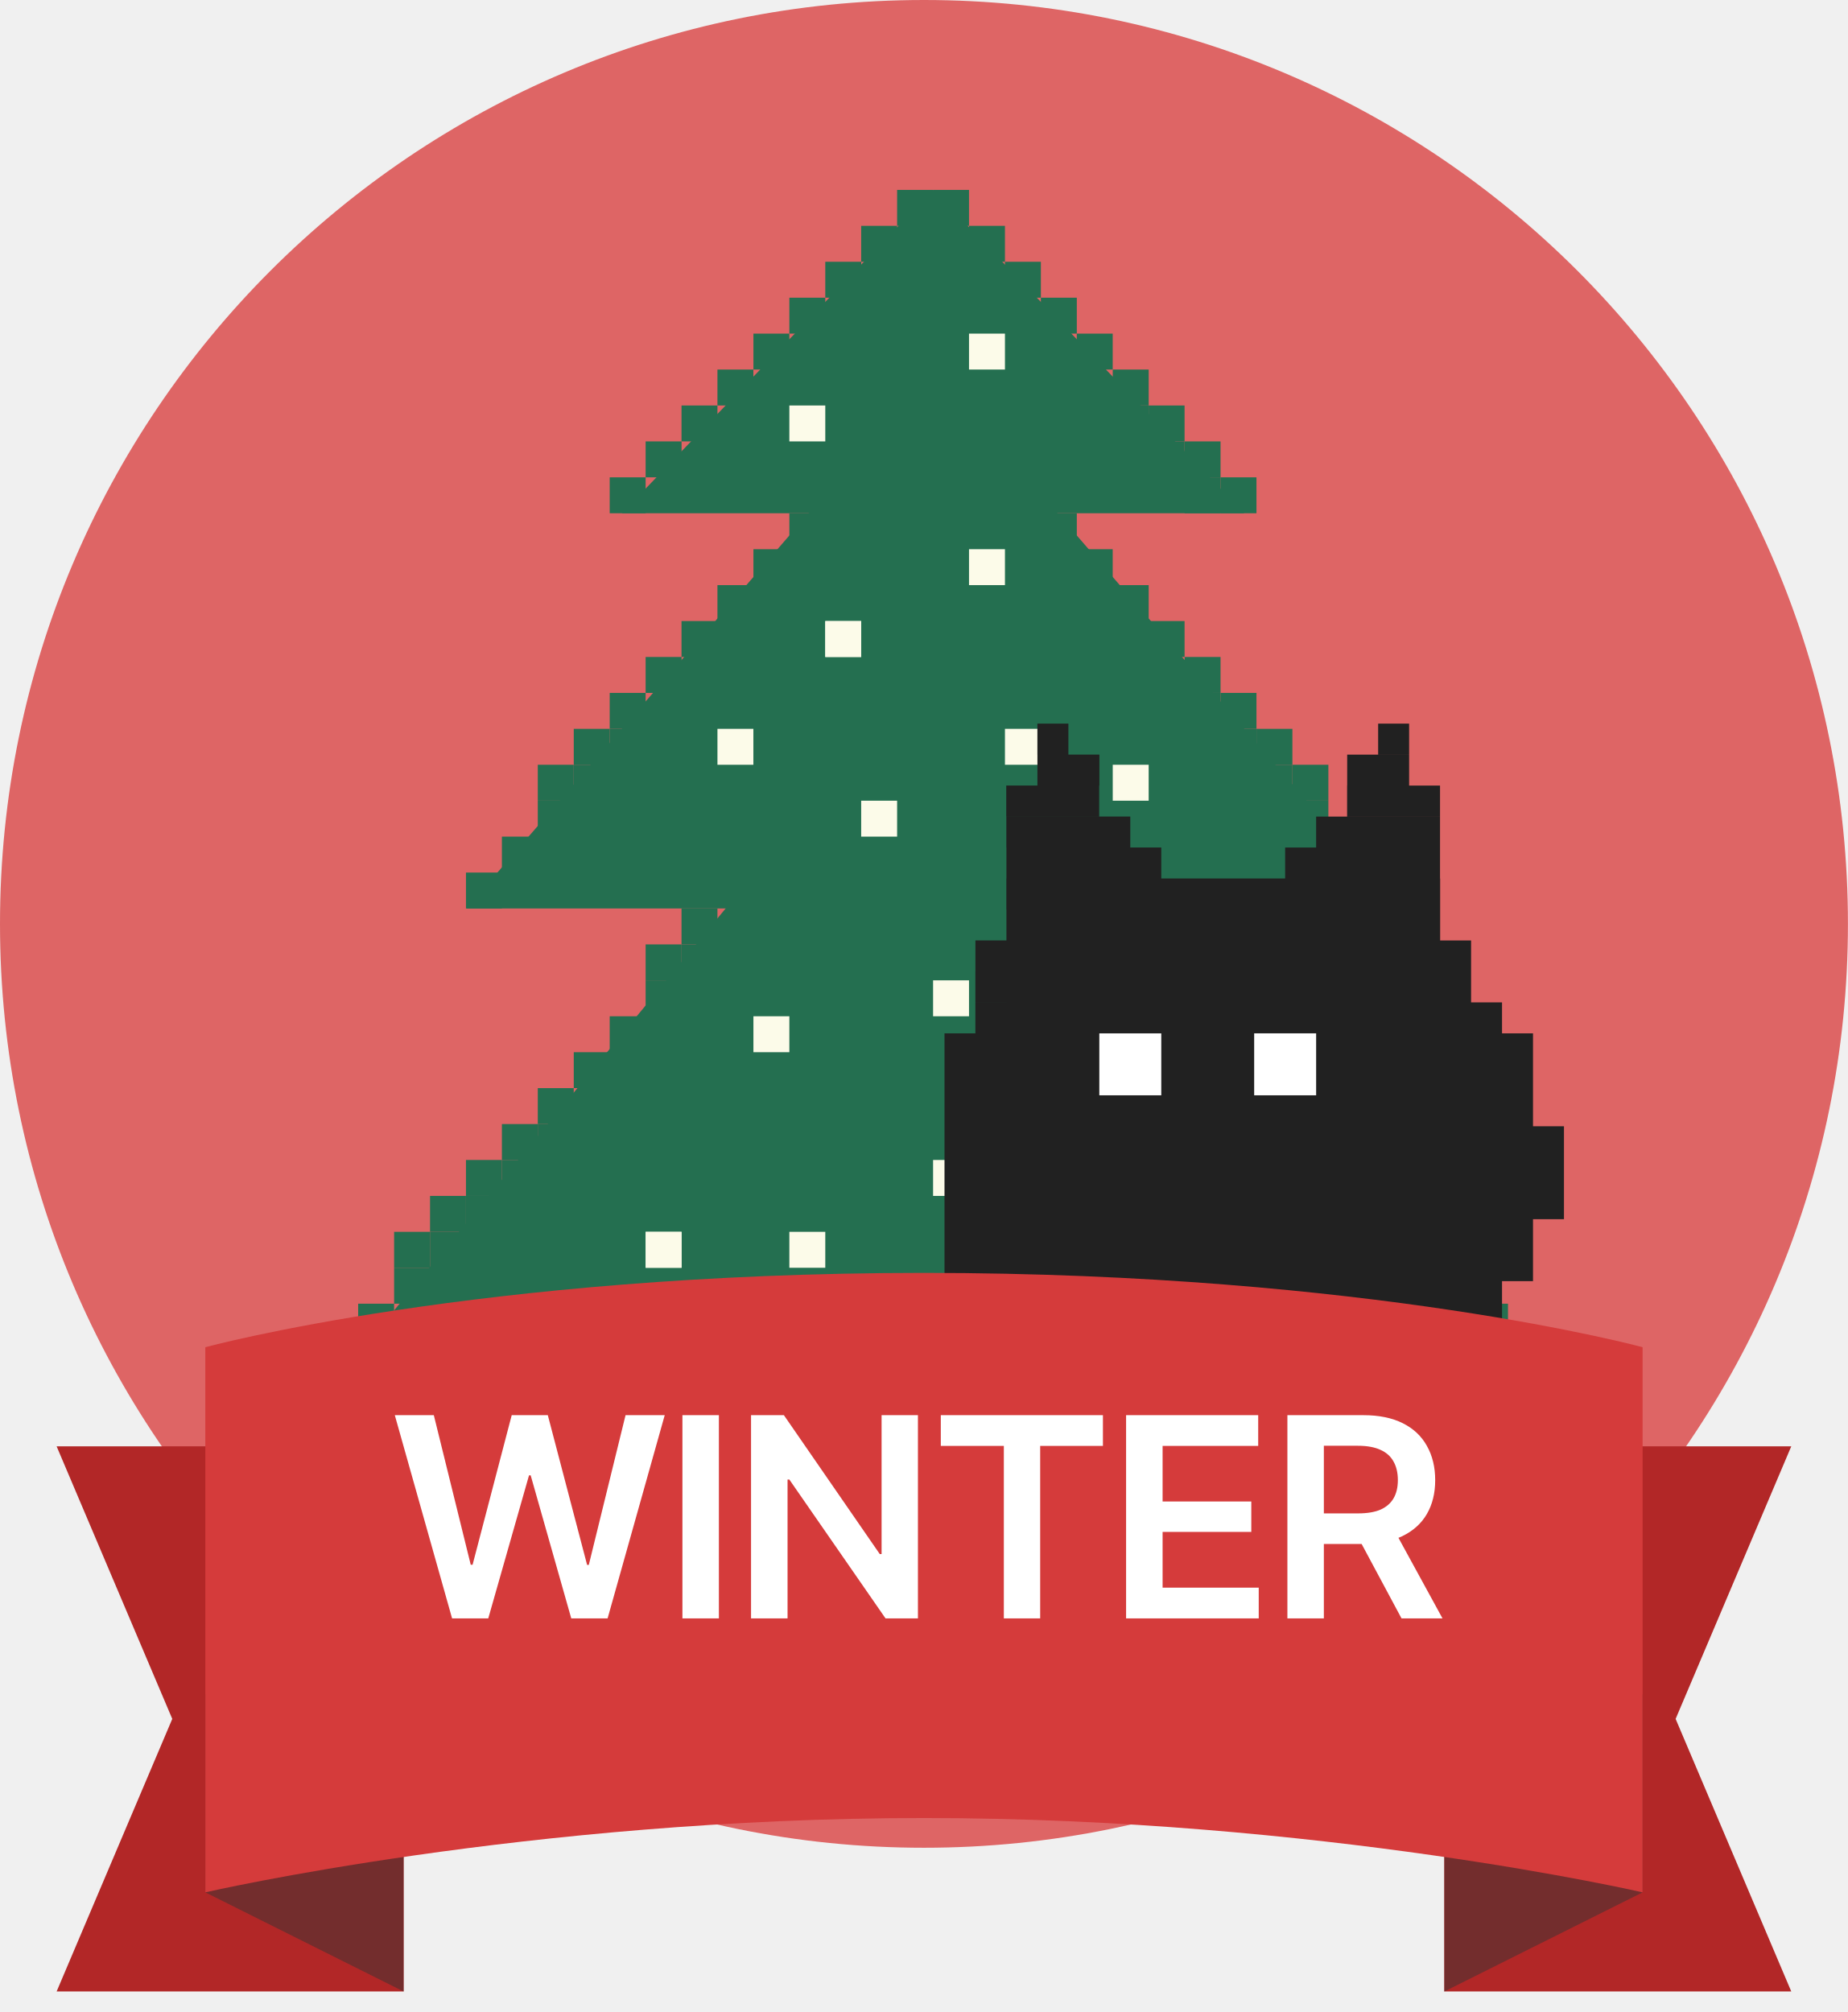
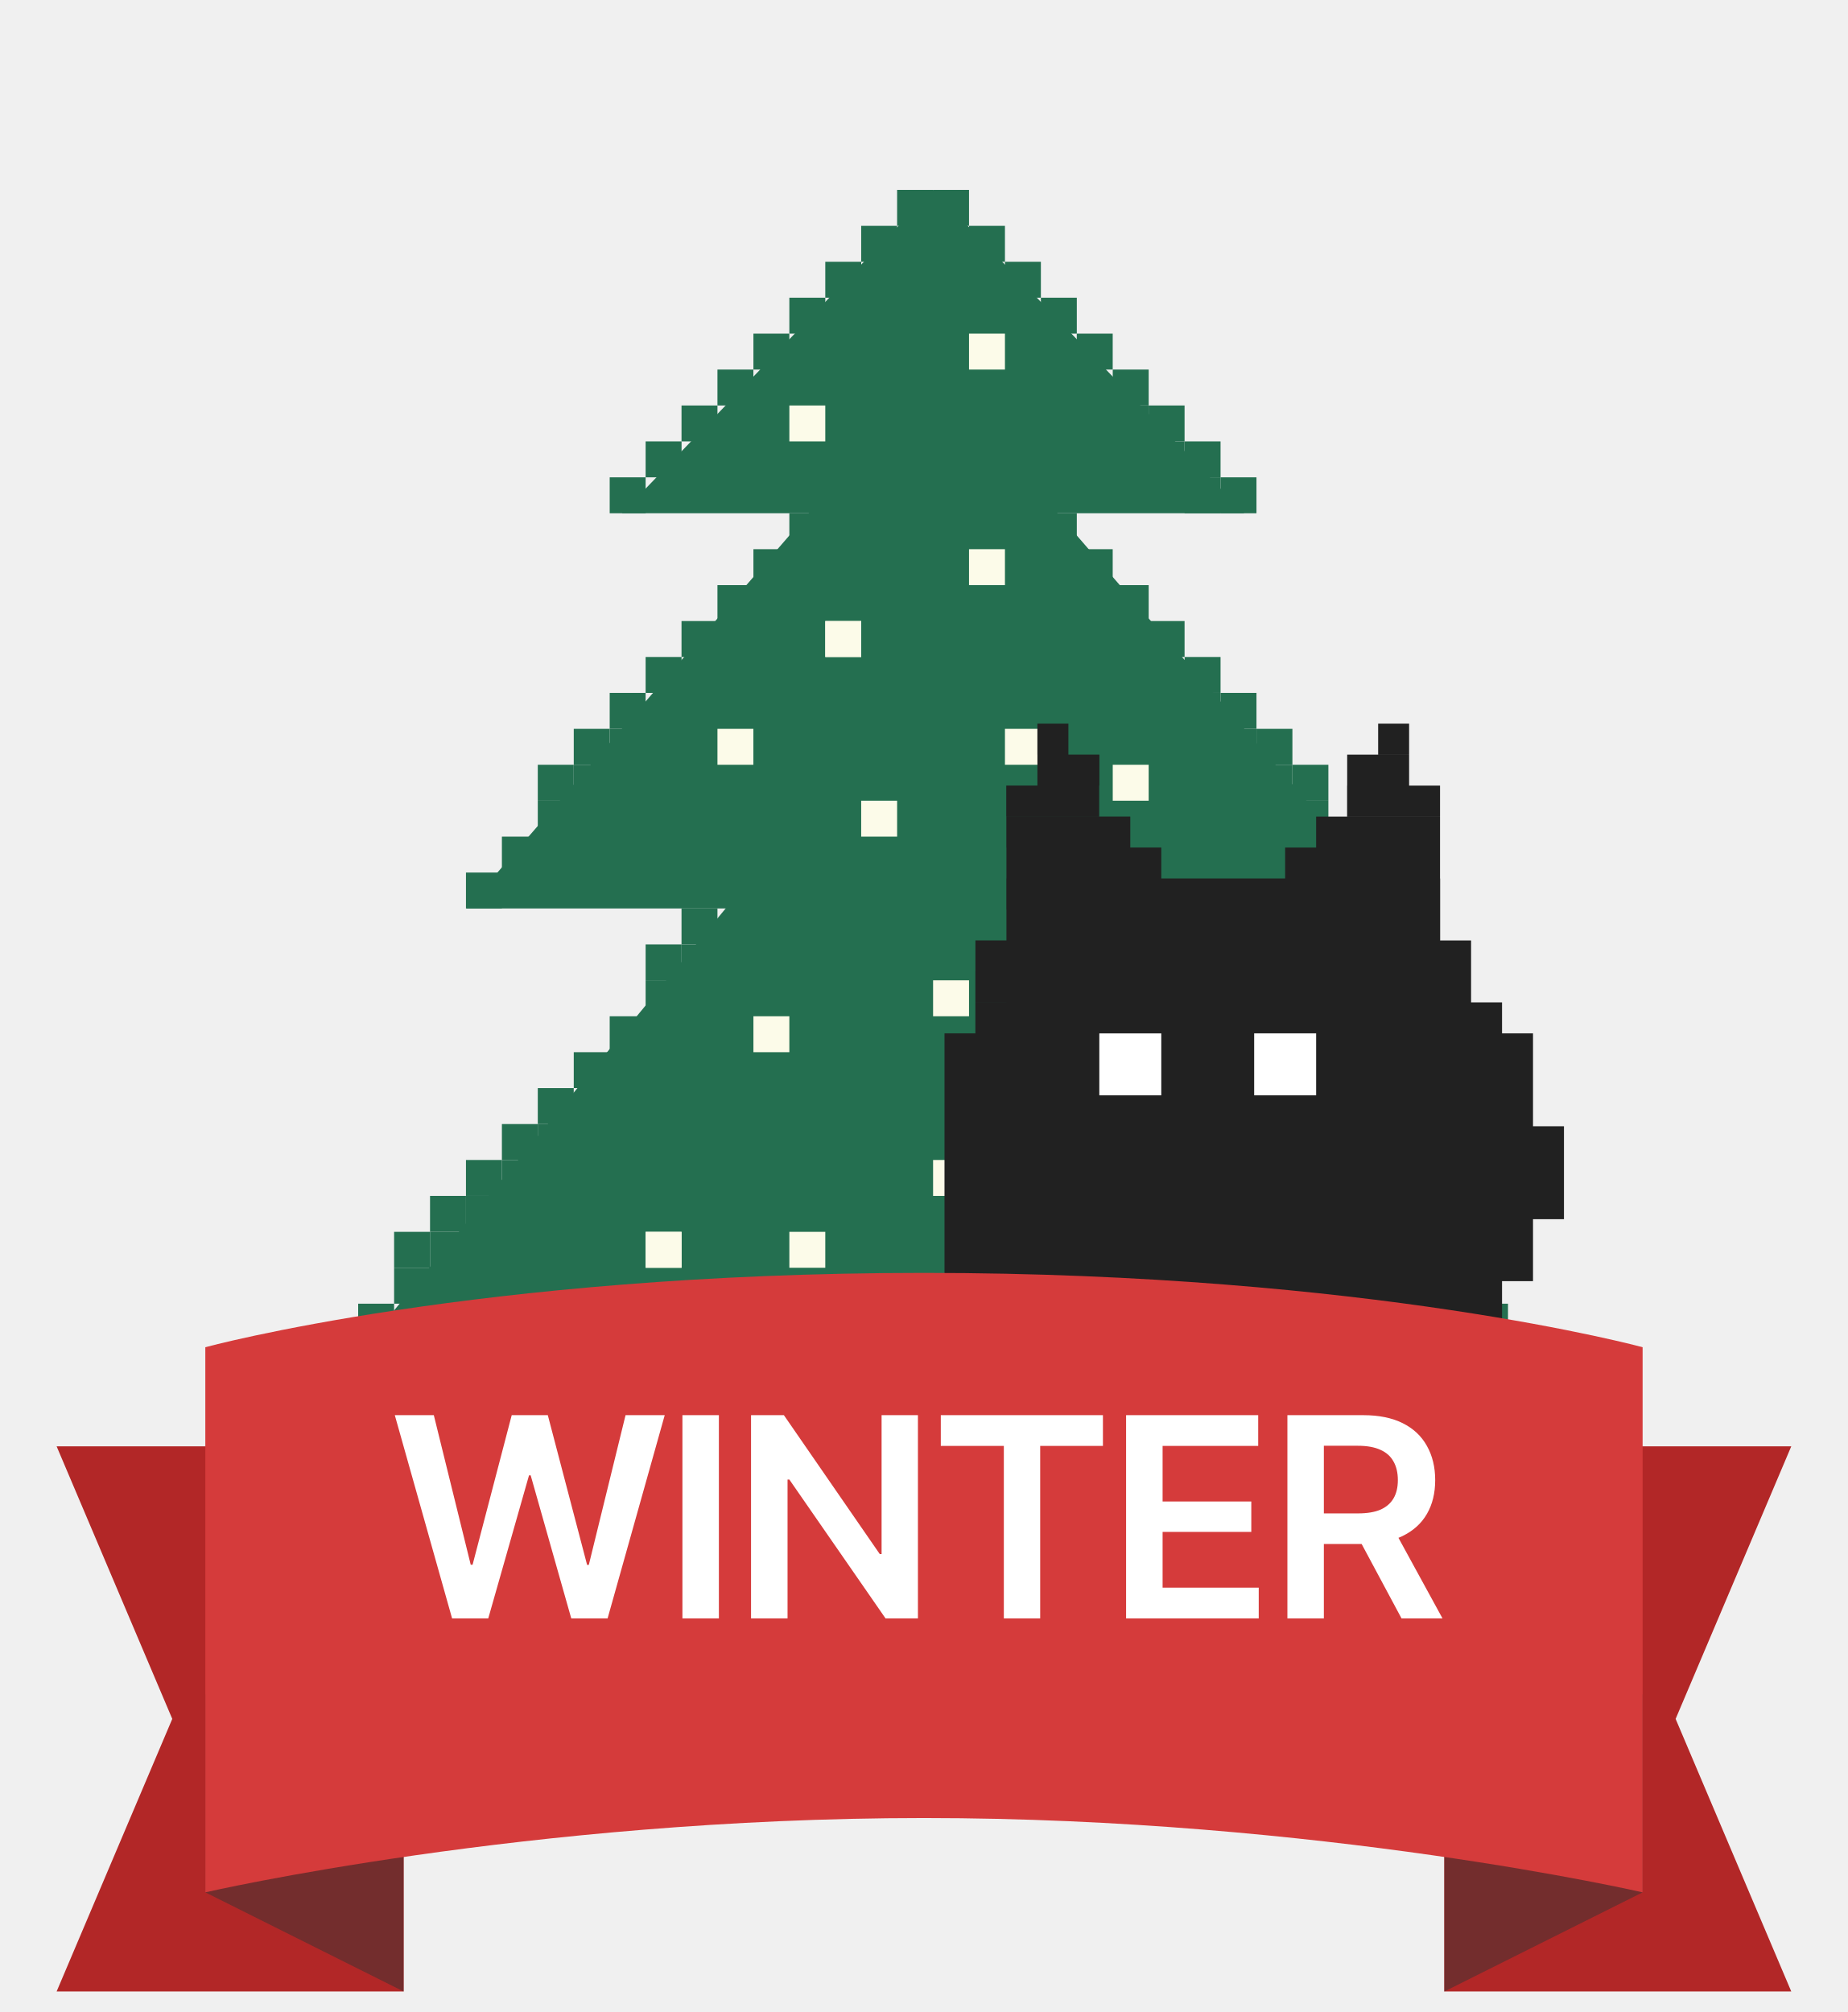
<svg xmlns="http://www.w3.org/2000/svg" width="45" height="49" viewBox="0 0 45 49" fill="none">
-   <path d="M45 22.5C45 34.926 34.926 45 22.5 45C10.074 45 0 34.926 0 22.5C0 10.074 10.074 0 22.5 0C34.926 0 45 10.074 45 22.5Z" fill="#DE6565" />
  <path d="M22.722 4.625L30.3 12.5H15.144L22.722 4.625Z" fill="#246F50" />
  <path d="M22.722 9L34.089 22.125H11.355L22.722 9Z" fill="#246F50" />
  <path d="M22.722 16L37.878 34.375H7.566L22.722 16Z" fill="#246F50" />
  <rect x="6.972" y="33.5" width="0.875" height="0.875" fill="#246F50" />
  <rect x="11.347" y="21.25" width="0.875" height="0.875" fill="#246F50" />
  <rect x="19.222" y="19.5" width="0.875" height="0.875" fill="#246F50" />
  <rect x="33.222" y="21.25" width="0.875" height="0.875" fill="#246F50" />
  <rect x="28.847" y="11.625" width="0.875" height="0.875" fill="#246F50" />
  <rect x="33.222" y="21.25" width="0.875" height="0.875" fill="#246F50" />
  <rect x="28.847" y="10.75" width="0.875" height="0.875" fill="#246F50" />
  <rect x="26.221" y="8.125" width="0.875" height="0.875" fill="#246F50" />
  <rect x="20.971" y="5.5" width="0.875" height="0.875" fill="#246F50" />
  <rect x="15.722" y="10.75" width="0.875" height="0.875" fill="#246F50" />
  <rect x="16.596" y="9.875" width="0.875" height="0.875" fill="#246F50" />
  <rect x="17.471" y="9" width="0.875" height="0.875" fill="#246F50" />
  <rect x="18.347" y="8.125" width="0.875" height="0.875" fill="#246F50" />
  <rect x="19.222" y="7.25" width="0.875" height="0.875" fill="#246F50" />
  <rect x="20.097" y="6.375" width="0.875" height="0.875" fill="#246F50" />
  <rect x="21.846" y="4.625" width="0.875" height="0.875" fill="#246F50" />
  <rect x="22.722" y="4.625" width="0.875" height="0.875" fill="#246F50" />
  <rect x="23.597" y="5.5" width="0.875" height="0.875" fill="#246F50" />
  <rect x="24.472" y="6.375" width="0.875" height="0.875" fill="#246F50" />
  <rect x="25.347" y="7.25" width="0.875" height="0.875" fill="#246F50" />
  <rect x="27.097" y="9.875" width="0.875" height="0.875" fill="#246F50" />
  <rect x="27.097" y="9" width="0.875" height="0.875" fill="#246F50" />
  <rect x="27.971" y="9.875" width="0.875" height="0.875" fill="#246F50" />
  <rect x="29.722" y="11.625" width="0.875" height="0.875" fill="#246F50" />
  <rect x="20.097" y="15.125" width="0.875" height="0.875" fill="#FCFBE9" />
  <rect x="20.097" y="15.125" width="0.875" height="0.875" fill="#FCFBE9" />
  <rect x="24.472" y="17.75" width="0.875" height="0.875" fill="#FCFBE9" />
  <rect x="17.471" y="17.75" width="0.875" height="0.875" fill="#FCFBE9" />
  <rect x="20.971" y="19.5" width="0.875" height="0.875" fill="#FCFBE9" />
  <rect x="22.722" y="23.875" width="0.875" height="0.875" fill="#FCFBE9" />
  <rect x="27.097" y="18.625" width="0.875" height="0.875" fill="#FCFBE9" />
  <rect x="23.597" y="8.125" width="0.875" height="0.875" fill="#FCFBE9" />
  <rect x="19.222" y="9.875" width="0.875" height="0.875" fill="#FCFBE9" />
  <rect x="19.222" y="30" width="0.875" height="0.875" fill="#FCFBE9" />
  <rect x="27.097" y="30.875" width="0.875" height="0.875" fill="#FCFBE9" />
  <rect x="15.722" y="30" width="0.875" height="0.875" fill="#FCFBE9" />
  <rect x="15.722" y="30" width="0.875" height="0.875" fill="#FCFBE9" />
  <rect x="22.722" y="28.25" width="0.875" height="0.875" fill="#FCFBE9" />
  <rect x="30.597" y="30" width="0.875" height="0.875" fill="#FCFBE9" />
  <rect x="18.347" y="24.75" width="0.875" height="0.875" fill="#FCFBE9" />
  <rect x="25.347" y="21.25" width="0.875" height="0.875" fill="#FCFBE9" />
  <rect x="27.971" y="25.625" width="0.875" height="0.875" fill="#FCFBE9" />
  <rect x="23.597" y="13.375" width="0.875" height="0.875" fill="#FCFBE9" />
  <rect x="27.971" y="10.75" width="0.875" height="0.875" fill="#246F50" />
  <rect x="14.847" y="11.625" width="0.875" height="0.875" fill="#246F50" />
  <rect x="25.347" y="12.5" width="0.875" height="0.875" fill="#246F50" />
  <rect x="26.221" y="13.375" width="0.875" height="0.875" fill="#246F50" />
  <rect x="27.097" y="14.25" width="0.875" height="0.875" fill="#246F50" />
  <rect x="27.971" y="15.125" width="0.875" height="0.875" fill="#246F50" />
  <rect x="28.847" y="16" width="0.875" height="0.875" fill="#246F50" />
  <rect x="28.847" y="16.875" width="0.875" height="0.875" fill="#246F50" />
  <rect x="29.722" y="16.875" width="0.875" height="0.875" fill="#246F50" />
  <rect x="29.722" y="17.75" width="0.875" height="0.875" fill="#246F50" />
  <rect x="30.597" y="17.75" width="0.875" height="0.875" fill="#246F50" />
  <rect x="31.473" y="18.625" width="0.875" height="0.875" fill="#246F50" />
  <rect x="30.597" y="18.625" width="0.875" height="0.875" fill="#246F50" />
  <rect x="31.473" y="19.5" width="0.875" height="0.875" fill="#246F50" />
  <rect x="32.348" y="20.375" width="0.875" height="0.875" fill="#246F50" />
  <rect x="19.222" y="12.5" width="0.875" height="0.875" fill="#246F50" />
  <rect x="18.347" y="13.375" width="0.875" height="0.875" fill="#246F50" />
  <rect x="17.471" y="14.25" width="0.875" height="0.875" fill="#246F50" />
  <rect x="16.596" y="15.125" width="0.875" height="0.875" fill="#246F50" />
  <rect x="14.847" y="17.75" width="0.875" height="0.875" fill="#246F50" />
  <rect x="15.722" y="16" width="0.875" height="0.875" fill="#246F50" />
  <rect x="14.847" y="16.875" width="0.875" height="0.875" fill="#246F50" />
  <rect x="13.096" y="18.625" width="0.875" height="0.875" fill="#246F50" />
  <rect x="13.972" y="17.75" width="0.875" height="0.875" fill="#246F50" />
  <rect x="13.972" y="18.625" width="0.875" height="0.875" fill="#246F50" />
  <rect x="13.096" y="19.5" width="0.875" height="0.875" fill="#246F50" />
  <rect x="12.222" y="20.375" width="0.875" height="0.875" fill="#246F50" />
  <rect x="37.597" y="33.5" width="0.875" height="0.875" fill="#246F50" />
  <rect x="16.596" y="22.125" width="0.875" height="0.875" fill="#246F50" />
  <rect x="16.596" y="23" width="0.875" height="0.875" fill="#246F50" />
  <rect x="15.722" y="23" width="0.875" height="0.875" fill="#246F50" />
  <rect x="15.722" y="23.875" width="0.875" height="0.875" fill="#246F50" />
  <rect x="14.847" y="24.75" width="0.875" height="0.875" fill="#246F50" />
  <rect x="13.972" y="25.625" width="0.875" height="0.875" fill="#246F50" />
  <rect x="13.096" y="26.5" width="0.875" height="0.875" fill="#246F50" />
  <rect x="13.096" y="27.375" width="0.875" height="0.875" fill="#246F50" />
  <rect x="12.222" y="27.375" width="0.875" height="0.875" fill="#246F50" />
  <rect x="12.222" y="28.25" width="0.875" height="0.875" fill="#246F50" />
  <rect x="11.347" y="28.25" width="0.875" height="0.875" fill="#246F50" />
  <rect x="11.347" y="29.125" width="0.875" height="0.875" fill="#246F50" />
  <rect x="10.472" y="29.125" width="0.875" height="0.875" fill="#246F50" />
  <rect x="10.472" y="30" width="0.875" height="0.875" fill="#246F50" />
  <rect x="9.597" y="30.875" width="0.875" height="0.875" fill="#246F50" />
  <rect x="9.597" y="30" width="0.875" height="0.875" fill="#246F50" />
  <rect x="8.722" y="32.625" width="0.875" height="0.875" fill="#246F50" />
  <rect x="8.722" y="31.75" width="0.875" height="0.875" fill="#246F50" />
  <rect x="7.846" y="32.625" width="0.875" height="0.875" fill="#246F50" />
  <rect x="7.846" y="33.5" width="0.875" height="0.875" fill="#246F50" />
  <rect x="35.847" y="31.75" width="0.875" height="0.875" fill="#246F50" />
  <rect x="34.971" y="31.75" width="0.875" height="0.875" fill="#246F50" />
  <rect x="35.847" y="33.5" width="0.875" height="0.875" fill="#246F50" />
  <rect x="27.971" y="22.125" width="0.875" height="0.875" fill="#246F50" />
  <rect x="27.097" y="22.125" width="0.875" height="0.875" fill="#246F50" />
  <rect x="27.971" y="23" width="0.875" height="0.875" fill="#246F50" />
  <rect x="28.847" y="23" width="0.875" height="0.875" fill="#246F50" />
  <rect x="28.847" y="23.875" width="0.875" height="0.875" fill="#246F50" />
  <rect x="29.722" y="23.875" width="0.875" height="0.875" fill="#246F50" />
  <rect x="29.722" y="24.75" width="0.875" height="0.875" fill="#246F50" />
  <rect x="30.597" y="24.75" width="0.875" height="0.875" fill="#246F50" />
  <rect x="30.597" y="25.625" width="0.875" height="0.875" fill="#246F50" />
  <rect x="31.473" y="26.5" width="0.875" height="0.875" fill="#246F50" />
  <rect x="32.348" y="27.375" width="0.875" height="0.875" fill="#246F50" />
  <rect x="33.222" y="28.25" width="0.875" height="0.875" fill="#246F50" />
  <rect x="35.847" y="33.5" width="0.875" height="0.875" fill="#246F50" />
  <rect x="30.597" y="26.5" width="0.875" height="0.875" fill="#246F50" />
  <rect x="31.473" y="27.375" width="0.875" height="0.875" fill="#246F50" />
  <rect x="32.348" y="29.125" width="0.875" height="0.875" fill="#246F50" />
  <rect x="33.222" y="30" width="0.875" height="0.875" fill="#246F50" />
  <rect x="34.097" y="30.875" width="0.875" height="0.875" fill="#246F50" />
  <rect x="32.348" y="28.25" width="0.875" height="0.875" fill="#246F50" />
  <rect x="33.222" y="29.125" width="0.875" height="0.875" fill="#246F50" />
  <rect x="34.097" y="30" width="0.875" height="0.875" fill="#246F50" />
  <rect x="34.971" y="30.875" width="0.875" height="0.875" fill="#246F50" />
  <rect x="35.847" y="32.625" width="0.875" height="0.875" fill="#246F50" />
  <rect x="36.721" y="32.625" width="0.875" height="0.875" fill="#246F50" />
  <rect x="36.721" y="33.5" width="0.875" height="0.875" fill="#246F50" />
  <path fill-rule="evenodd" clip-rule="evenodd" d="M26.017 17.623H25.262V18.377H26.017V17.623ZM26.772 18.377H25.263V19.131H24.504V19.885H26.767V19.132H26.772V18.377ZM27.524 19.886H24.506V20.64H27.524V19.886ZM24.508 20.64H28.279V21.394H31.295V20.641H32.05V19.887H35.067V20.641V20.641V21.394H35.069V21.395H35.07V22.149V22.149V22.904H35.069V22.904H35.823V23.657V23.658V24.412H35.069V24.412H36.577V32.71H23.753V31.201H23V25.166H23.752V24.412H24.508V24.411H23.752V23.657H23.753V22.903H24.508V22.149L24.508 22.149H24.506V21.394H24.508L24.508 21.394L24.508 20.64ZM36.577 25.166H37.331V27.429H38.085V29.692H37.331V31.201H36.577V25.166ZM34.314 17.623H33.56V18.377H34.314V17.623ZM34.314 19.132H35.067V19.886H32.804V19.132H32.806V18.378H34.314V19.132Z" fill="#212121" />
  <path fill-rule="evenodd" clip-rule="evenodd" d="M32.05 25.166H30.541V26.675H32.05V25.166ZM28.279 25.167H26.77V26.675H28.279V25.167Z" fill="white" />
  <path d="M1.379 35.224H9.827V48.5H1.379L4.195 41.862L1.379 35.224Z" fill="#B22727" />
  <path d="M35.172 35.224H43.62L40.804 41.862L43.62 48.5H35.172V35.224Z" fill="#B22727" />
  <path d="M9.828 48.5V43.672L5 41.258V46.086L9.828 48.5Z" fill="#732D2D" />
  <path d="M35.173 48.5V43.672L40 41.258V46.086L35.173 48.5Z" fill="#732D2D" />
  <path d="M5 32.81C5 32.81 11.638 31 22.5 31C33.362 31 40 32.81 40 32.81V46.086C40 46.086 32.155 44.276 22.5 44.276C12.845 44.276 5 46.086 5 46.086V32.81Z" fill="#D53B3B" />
  <path d="M9.614 34.465H10.564L11.463 38.108H11.508L12.461 34.465H13.34L14.297 38.112H14.338L15.233 34.465H16.187L14.796 39.414H13.911L12.923 35.931H12.882L11.89 39.414H11.009L9.614 34.465ZM17.506 39.414H16.618V34.465H17.506V39.414ZM22.353 39.414H21.564L19.222 36.033H19.178V39.414H18.289V34.465H19.089L21.424 37.848H21.468V34.465H22.353V39.414ZM22.91 34.465H26.858V35.213H25.33V39.414H24.445V35.213H22.91V34.465ZM27.422 34.465H30.639V35.213H28.311V36.567H30.471V37.308H28.311V38.665H30.652V39.414H27.422V34.465ZM31.35 34.465H33.202C33.576 34.465 33.894 34.529 34.156 34.659C34.418 34.789 34.615 34.974 34.747 35.213C34.882 35.452 34.949 35.73 34.949 36.047C34.949 36.364 34.882 36.638 34.747 36.871C34.613 37.103 34.413 37.283 34.149 37.411C33.885 37.538 33.565 37.602 33.189 37.602H31.862V36.857H33.069C33.294 36.857 33.478 36.826 33.619 36.765C33.761 36.701 33.865 36.61 33.934 36.492C34.004 36.373 34.04 36.225 34.04 36.047C34.04 35.867 34.004 35.716 33.934 35.593C33.865 35.467 33.759 35.373 33.616 35.309C33.472 35.243 33.289 35.21 33.066 35.21H32.238V39.414H31.35V34.465ZM35.127 39.414H34.129L32.929 37.175H33.903L35.127 39.414Z" fill="white" />
</svg>
